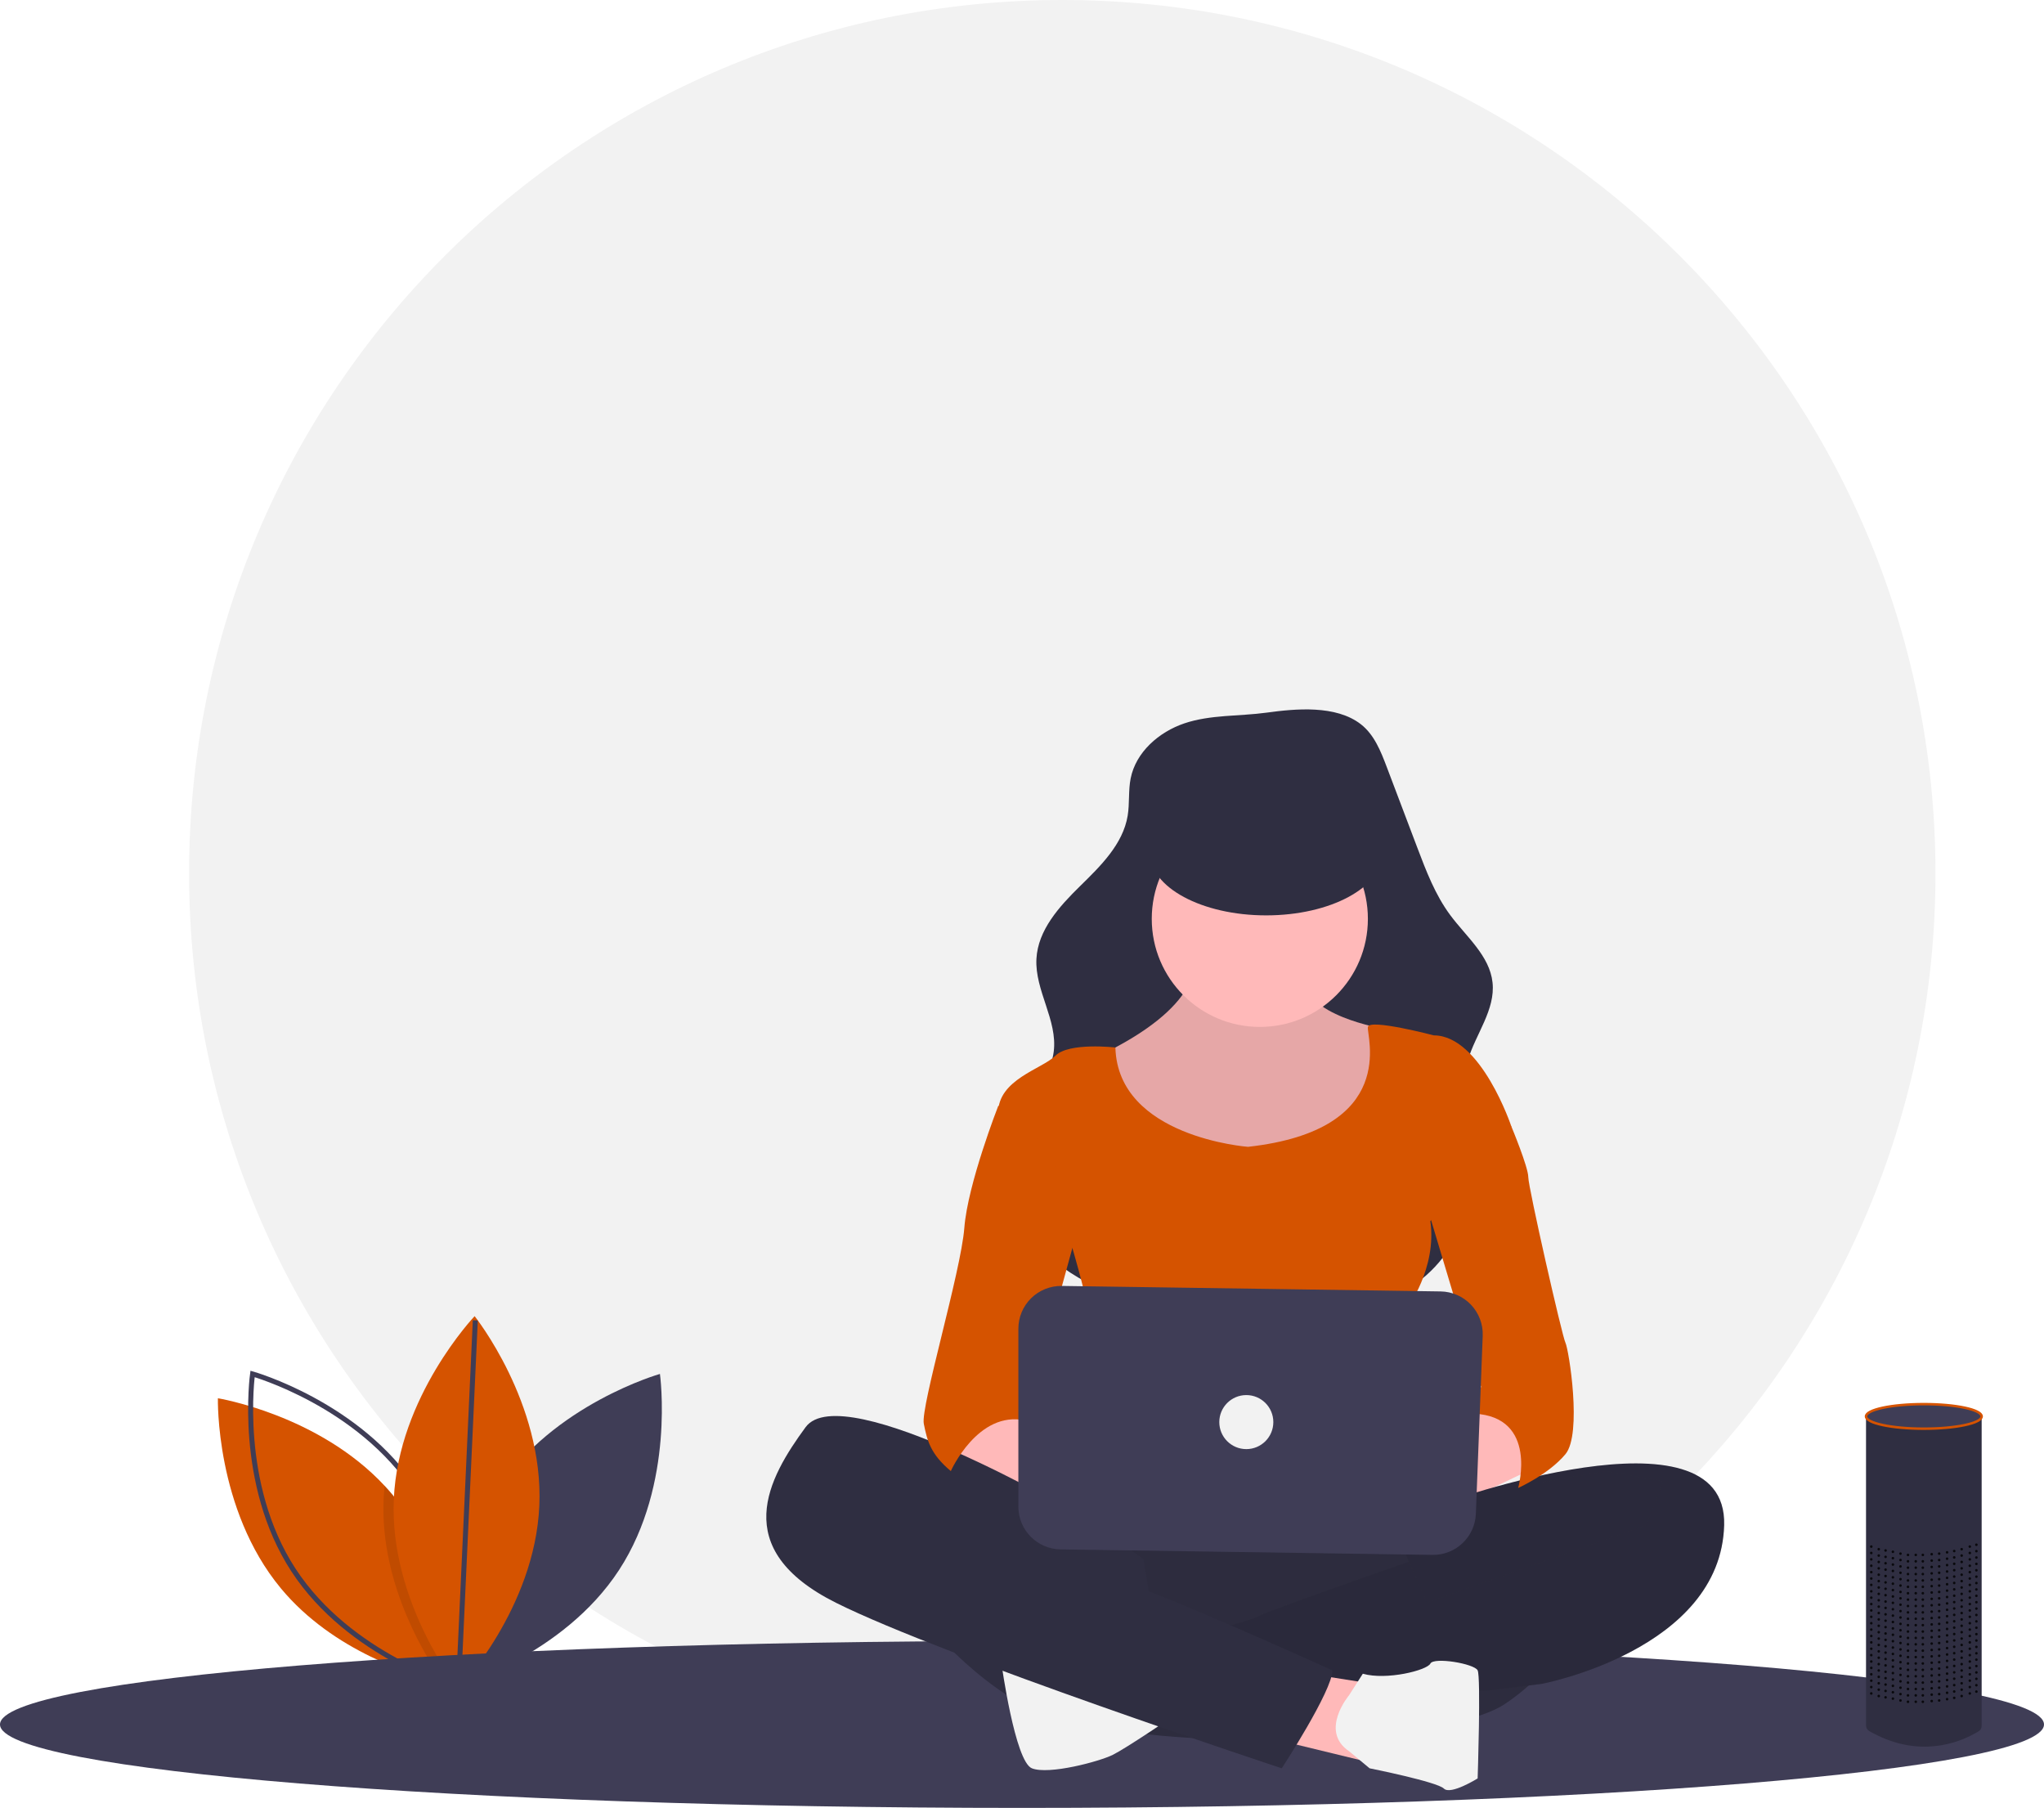
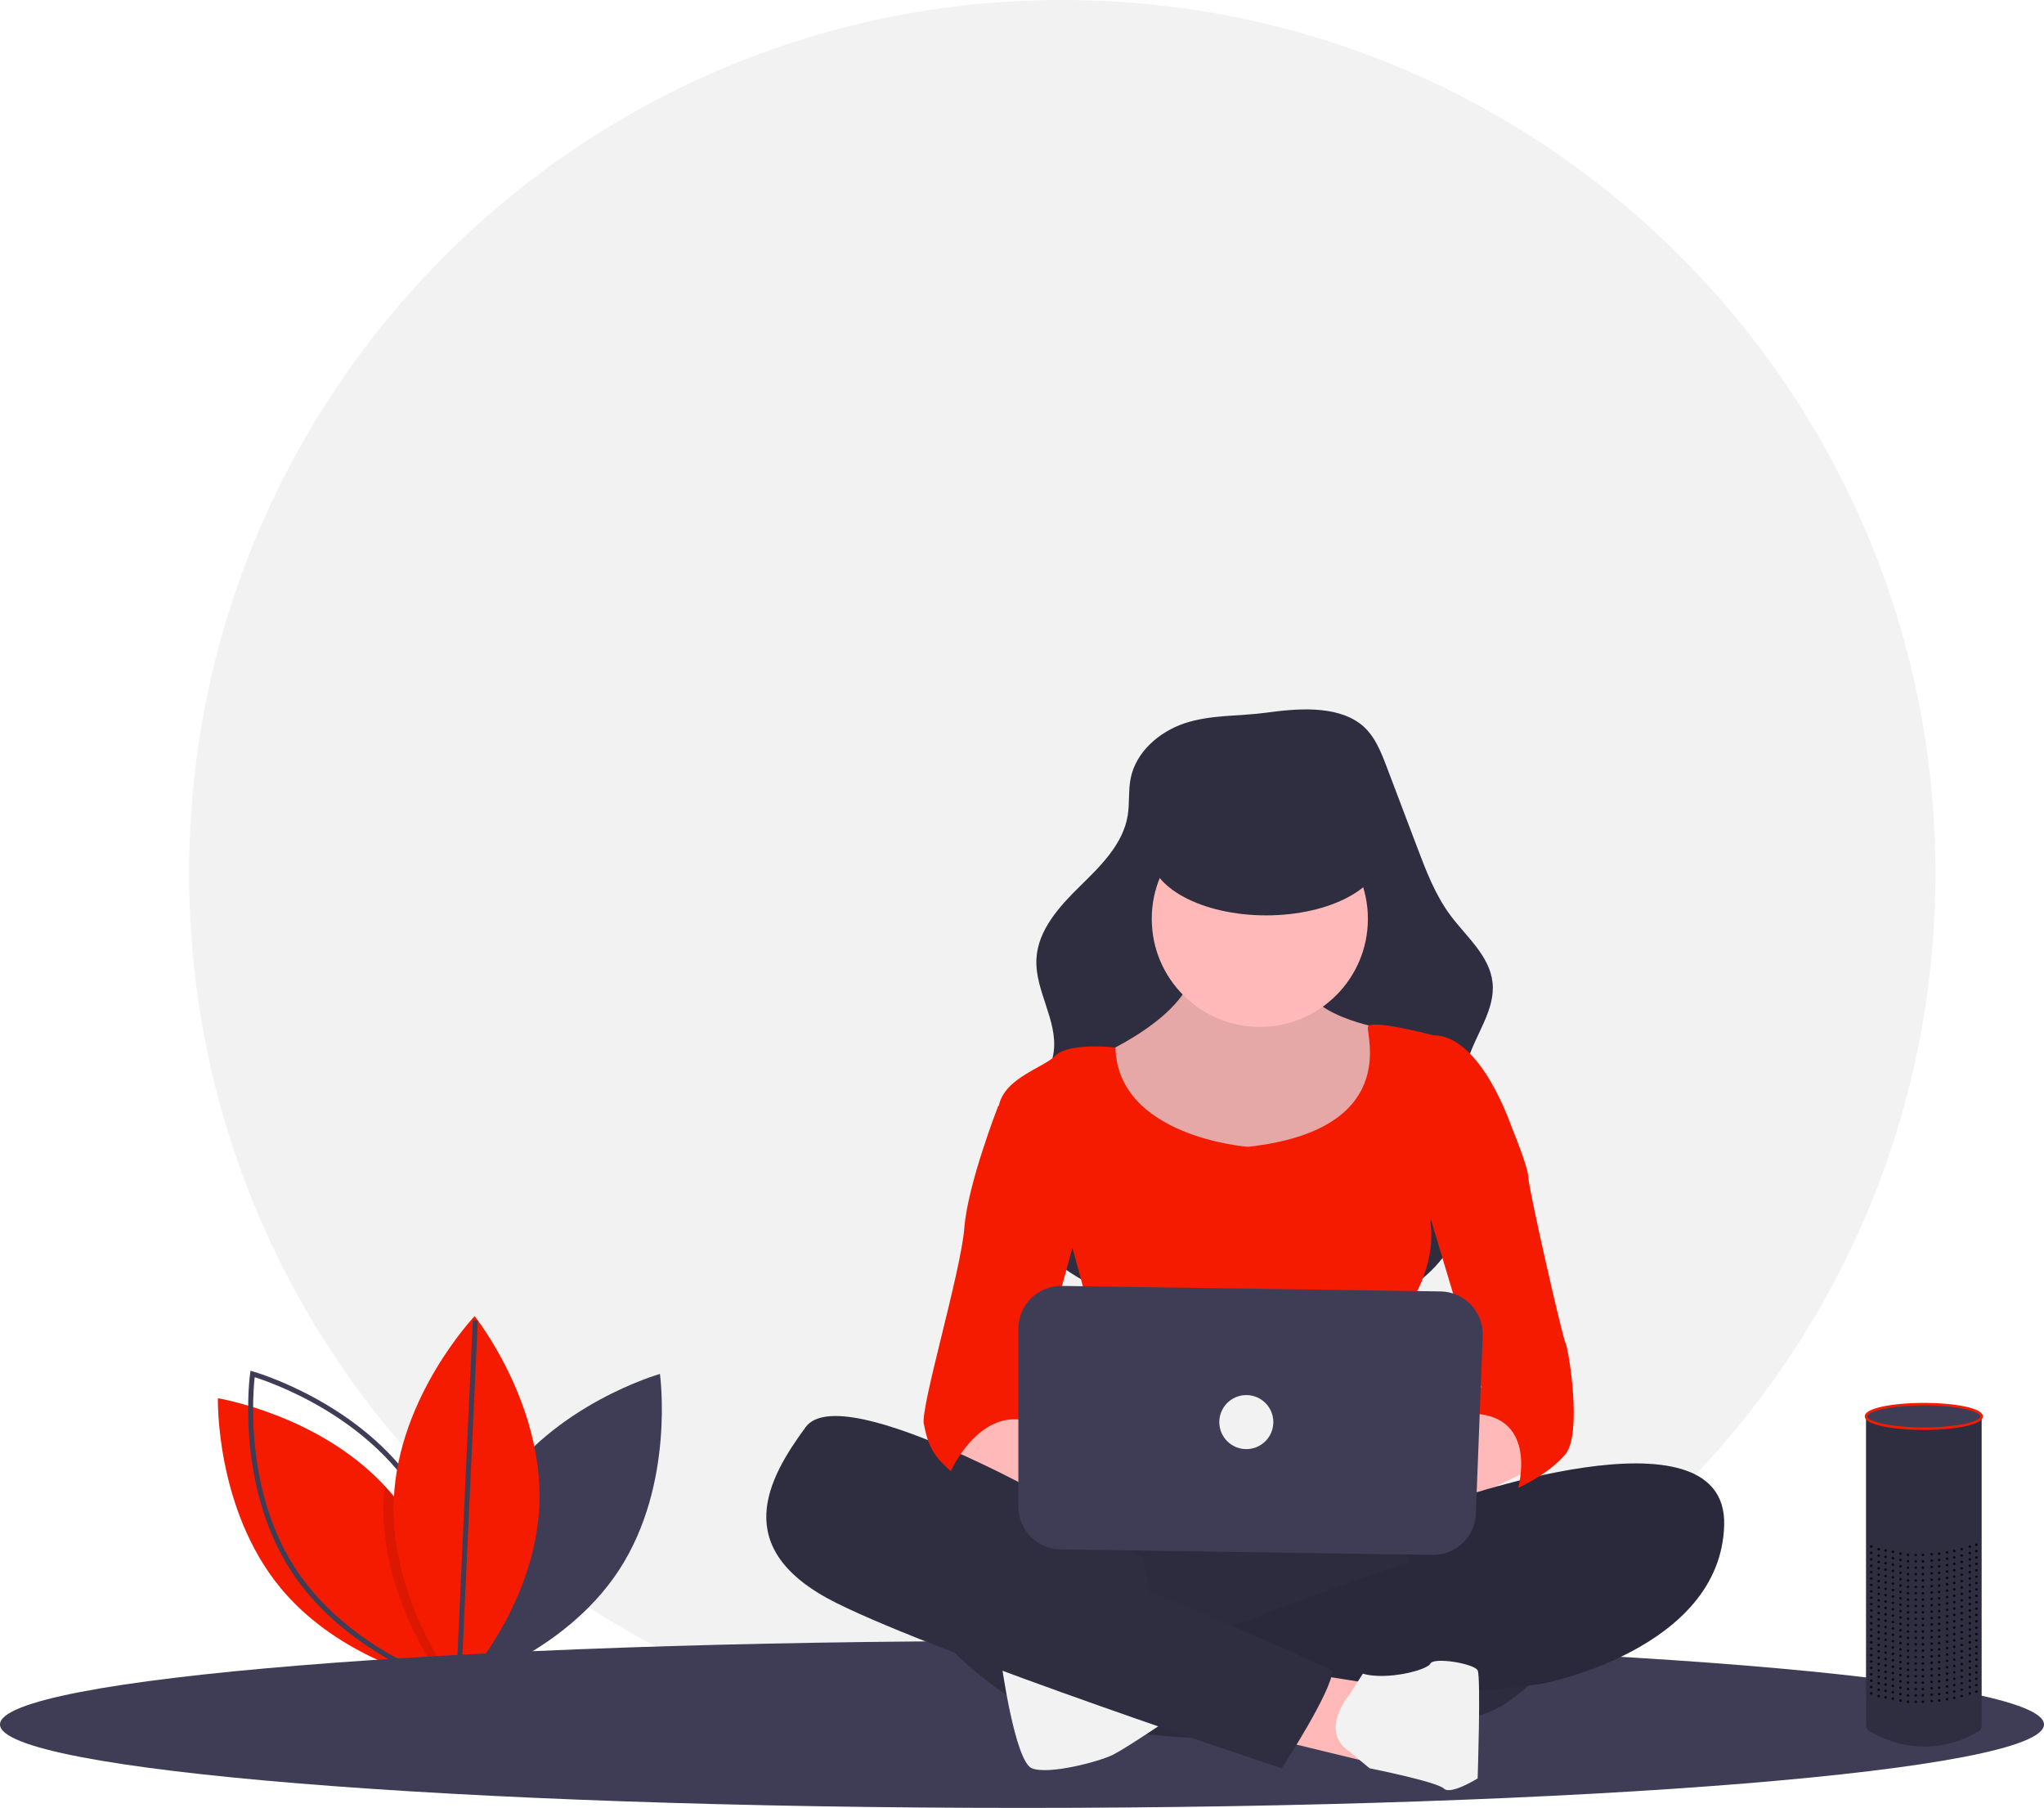
<svg xmlns="http://www.w3.org/2000/svg" id="e4ebe004-ac85-4249-bdf7-a9685d9ba22f" data-name="Layer 1" width="820" height="725.174" viewBox="0 0 820 725.174" version="1.1">
  <defs id="defs2518" />
  <circle cx="426.16" cy="350.304" r="350.304" fill="#f2f2f2" id="circle1681" />
  <path d="M389.416,685.212c-22.565,34.604-16.382,78.617-16.382,78.617s42.768-12.092,65.333-46.697S454.749,638.515,454.749,638.515,411.981,650.608,389.416,685.212Z" transform="translate(-190 -87.41324)" fill="#3f3d56" id="path1683" />
-   <path d="M372.914,763.426s-.549-.088-1.56-.292c-.806-.164-1.917-.397-3.273-.719-12.12-2.858-44.343-12.517-65.41-37.915-26.367-31.802-25.257-76.233-25.257-76.233s40.317,6.551,66.883,35.11q1.727,1.841,3.36,3.816c22.943,27.671,25.082,64.902,25.251,74.106C372.932,762.678,372.914,763.426,372.914,763.426Z" transform="translate(-190 -87.41324)" fill="#f9a826" id="path1685" style="fill:#d55300;fill-opacity:1" />
+   <path d="M372.914,763.426s-.549-.088-1.56-.292c-.806-.164-1.917-.397-3.273-.719-12.12-2.858-44.343-12.517-65.41-37.915-26.367-31.802-25.257-76.233-25.257-76.233s40.317,6.551,66.883,35.11q1.727,1.841,3.36,3.816c22.943,27.671,25.082,64.902,25.251,74.106C372.932,762.678,372.914,763.426,372.914,763.426Z" transform="translate(-190 -87.41324)" fill="#f9a826" id="path1685" style="fill:#f51b01;fill-opacity:1" />
  <path d="M356.652,685.212c22.565,34.604,16.382,78.617,16.382,78.617s-42.768-12.092-65.333-46.697-16.382-78.617-16.382-78.617S334.087,650.608,356.652,685.212Z" transform="translate(-190 -87.41324)" fill="none" stroke="#3f3d56" stroke-miterlimit="10" stroke-width="2" id="path1687" />
  <path d="M372.908,761.299c-.596.719-1.122,1.332-1.554,1.835-.958,1.093-1.502,1.666-1.502,1.666s-.66-.83-1.771-2.384c-6.095-8.497-25.701-38.71-24.188-73.609q.123-2.744.403-5.429,1.727,1.841,3.36,3.816C370.6,714.864,372.739,752.095,372.908,761.299Z" transform="translate(-190 -87.41324)" opacity="0.1" id="path1689" />
-   <path d="M406.366,691.33C404.583,732.603,373.945,764.8,373.945,764.8s-27.746-34.72-25.962-75.993,32.421-73.47,32.421-73.47S408.15,650.057,406.366,691.33Z" transform="translate(-190 -87.41324)" fill="#f9a826" id="path1691" style="fill:#d55300;fill-opacity:1" />
+   <path d="M406.366,691.33C404.583,732.603,373.945,764.8,373.945,764.8s-27.746-34.72-25.962-75.993,32.421-73.47,32.421-73.47S408.15,650.057,406.366,691.33Z" transform="translate(-190 -87.41324)" fill="#f9a826" id="path1691" style="fill:#f51b01;fill-opacity:1" />
  <line x1="183.945" y1="676.218" x2="190.681" y2="529.608" fill="none" stroke="#3f3d56" stroke-miterlimit="10" stroke-width="2" id="line1693" />
  <ellipse cx="410" cy="691.704" rx="410" ry="33.469" fill="#3f3d56" id="ellipse1695" />
  <path d="M665.161,377.554c-10.222,3.452-19.482,11.526-21.575,22.11-.97,4.906-.375,10.006-1.192,14.94-1.894,11.443-10.876,20.182-19.161,28.3s-16.84,17.55-17.445,29.132c-.662,12.684,8.536,24.566,6.945,37.167-1.849,14.639-17.312,24.126-21.134,38.378-2.552,9.517.575,19.768,5.721,28.171,9.806,16.012,26.566,26.883,44.415,32.711s36.858,7.054,55.633,7.25c22.861.24,47.682-1.723,64.858-16.811a51.959,51.959,0,0,0,17.249-33.826c1.632-17.477-5.663-35.536-.631-52.352,3.167-10.583,11.108-20.249,9.922-31.232-1.159-10.739-10.538-18.351-16.972-27.026-6.008-8.1-9.653-17.666-13.226-27.097L746.345,395.101c-2.403-6.343-5.042-13.015-10.397-17.178-10.026-7.794-26.147-6.263-37.871-4.655C687.201,374.759,675.62,374.022,665.161,377.554Z" transform="translate(-190 -87.41324)" fill="#2f2e41" id="path1697" />
  <path d="M668.99,471.55s5.419,17.612-35.224,37.934,4.064,41.998,4.064,41.998l47.417,10.838s48.772-6.774,54.191-14.902,14.902-35.224,12.193-39.288A63.342,63.342,0,0,0,744.857,500s-32.515-5.419-31.16-20.322S668.99,471.55,668.99,471.55Z" transform="translate(-190 -87.41324)" fill="#ffb9b9" id="path1699" />
  <path d="M668.99,471.55s5.419,17.612-35.224,37.934,4.064,41.998,4.064,41.998l47.417,10.838s48.772-6.774,54.191-14.902,14.902-35.224,12.193-39.288A63.342,63.342,0,0,0,744.857,500s-32.515-5.419-31.16-20.322S668.99,471.55,668.99,471.55Z" transform="translate(-190 -87.41324)" opacity="0.1" id="path1701" />
  <circle cx="505.408" cy="368.557" r="43.353" fill="#ffb9b9" id="circle1703" />
-   <path d="M690.666,547.417s-52.211-3.818-53.201-39.843c0,0-18.602-2.155-24.021,3.264s-23.031,9.483-23.031,23.031,29.805,54.191,29.805,54.191,16.257,54.191,9.483,63.674-8.129,33.869-8.129,33.869,67.739-5.419,78.577,0,54.191,5.419,56.9,0S754.34,612.446,754.34,612.446s12.193-16.257,9.483-35.224l32.514-37.934s-12.193-36.579-31.16-36.579c0,0-25.741-6.774-26.418-3.387S751.631,540.643,690.666,547.417Z" transform="translate(-190 -87.41324)" fill="#f9a826" id="path1705" style="fill:#d55300;fill-opacity:1" />
+   <path d="M690.666,547.417s-52.211-3.818-53.201-39.843c0,0-18.602-2.155-24.021,3.264s-23.031,9.483-23.031,23.031,29.805,54.191,29.805,54.191,16.257,54.191,9.483,63.674-8.129,33.869-8.129,33.869,67.739-5.419,78.577,0,54.191,5.419,56.9,0S754.34,612.446,754.34,612.446s12.193-16.257,9.483-35.224l32.514-37.934s-12.193-36.579-31.16-36.579c0,0-25.741-6.774-26.418-3.387S751.631,540.643,690.666,547.417Z" transform="translate(-190 -87.41324)" fill="#f9a826" id="path1705" style="fill:#f51b01;fill-opacity:1" />
  <path d="M568.737,666.637s12.193,18.967,43.353,23.031,36.579-6.774,33.869-9.483-35.224-14.902-35.224-14.902l-18.967-14.902Z" transform="translate(-190 -87.41324)" fill="#ffb9b9" id="path1707" />
  <path d="M790.919,650.38,755.695,670.701s-46.062-2.71-28.45,10.838,50.127,8.129,50.127,8.129l31.16-14.902Z" transform="translate(-190 -87.41324)" fill="#ffb9b9" id="path1709" />
  <path d="M614.799,685.604s-32.515,79.931,6.774,92.124,147.67,9.483,172.056-6.774,31.16-37.934,27.095-44.707-31.16-25.741-50.127-27.095S614.799,685.604,614.799,685.604Z" transform="translate(-190 -87.41324)" fill="#2f2e41" id="path1711" />
  <path d="M614.799,685.604s-32.515,79.931,6.774,92.124,147.67,9.483,172.056-6.774,31.16-37.934,27.095-44.707-31.16-25.741-50.127-27.095S614.799,685.604,614.799,685.604Z" transform="translate(-190 -87.41324)" opacity="0.05" id="path1713" />
  <path d="M768.277,690.57s114.767-41.545,113.412,8.582-73.158,63.674-73.158,63.674l-21.676,2.71L667.635,769.599s4.064-21.676-5.419-24.386c0,0,31.16-8.129,32.515-9.483s78.577-28.45,83.996-29.805,21.676-12.193,33.869-10.838c0,0,13.548-10.838,28.45-8.129L799.048,689.668Z" transform="translate(-190 -87.41324)" fill="#2f2e41" id="path1715" />
  <path d="M768.277,690.57s114.767-41.545,113.412,8.582-73.158,63.674-73.158,63.674l-21.676,2.71L667.635,769.599s4.064-21.676-5.419-24.386c0,0,31.16-8.129,32.515-9.483s78.577-28.45,83.996-29.805,21.676-12.193,33.869-10.838c0,0,13.548-10.838,28.45-8.129L799.048,689.668Z" transform="translate(-190 -87.41324)" opacity="0.1" id="path1717" />
  <polygon points="558 609.885 572.469 642.898 660.529 611.738 667.303 594.126 644.272 590.062 597.97 598.19 577.888 603.61 558 609.885" fill="#2f2e41" id="polygon1719" />
  <polygon points="558 609.885 572.469 642.898 660.529 611.738 667.303 594.126 644.272 590.062 597.97 598.19 577.888 603.61 558 609.885" opacity="0.1" id="polygon1721" />
  <path d="M560.608,737.085s25.741,32.515,55.546,40.643,46.062-2.71,46.062-2.71L652.732,737.085l-4.064-24.386-17.612-12.193-35.224-16.257-41.998-13.548s-17.612-2.71-17.612,0,16.257,43.353,16.257,43.353Z" transform="translate(-190 -87.41324)" fill="#2f2e41" id="path1723" />
  <path d="M591.768,754.697s5.419,39.288,12.193,41.998,27.095-2.71,32.514-5.419,23.839-15.211,23.839-15.211S595.832,751.987,591.768,754.697Z" transform="translate(-190 -87.41324)" fill="#f2f2f2" id="path1725" />
  <polygon points="525.052 671.348 550.793 675.412 548.083 706.572 512.18 697.851 525.052 671.348" fill="#ffb9b9" id="polygon1727" />
  <path d="M731.18,767.433s-12.064,14.359.129,22.488l8.129,6.774s27.095,5.419,29.805,8.129,13.548-4.064,13.548-4.064,1.355-40.643,0-43.353-17.612-5.419-18.967-2.71-17.612,6.774-27.095,4.064Z" transform="translate(-190 -87.41324)" fill="#f2f2f2" id="path1729" />
  <path d="M622.928,695.087S528.094,639.541,513.191,659.863s-31.16,48.772,12.193,70.448,178.83,66.384,178.83,66.384,20.322-31.16,20.322-39.288c0,0-71.803-32.515-83.996-35.224s-60.965-33.869-67.739-36.579-16.257-10.838-16.257-10.838Z" transform="translate(-190 -87.41324)" fill="#2f2e41" id="path1731" />
-   <path d="M595.832,527.095l-5.419,4.064s-12.193,31.16-13.548,48.772-17.612,71.803-16.257,78.577,2.71,12.193,10.838,18.967c0,0,10.838-24.386,29.805-20.322l23.031-83.996Z" transform="translate(-190 -87.41324)" fill="#f9a826" id="path1733" style="fill:#d55300;fill-opacity:1" />
-   <path d="M785.5,527.095,796.338,539.288s6.774,16.257,6.774,20.322,13.548,63.674,14.902,66.384,6.774,36.579,0,44.707-18.967,13.548-18.967,13.548,8.129-28.45-17.612-29.805l2.71-10.838-24.386-81.286Z" transform="translate(-190 -87.41324)" fill="#f9a826" id="path1735" style="fill:#d55300;fill-opacity:1" />
+   <path d="M595.832,527.095l-5.419,4.064s-12.193,31.16-13.548,48.772-17.612,71.803-16.257,78.577,2.71,12.193,10.838,18.967c0,0,10.838-24.386,29.805-20.322l23.031-83.996Z" transform="translate(-190 -87.41324)" fill="#f9a826" id="path1733" style="fill:#f51b01;fill-opacity:1" />
+   <path d="M785.5,527.095,796.338,539.288s6.774,16.257,6.774,20.322,13.548,63.674,14.902,66.384,6.774,36.579,0,44.707-18.967,13.548-18.967,13.548,8.129-28.45-17.612-29.805l2.71-10.838-24.386-81.286Z" transform="translate(-190 -87.41324)" fill="#f9a826" id="path1735" style="fill:#f51b01;fill-opacity:1" />
  <path d="M598.542,620.37v71.361A17.157,17.157,0,0,0,615.444,708.885l149.238,2.211a17.157,17.157,0,0,0,17.398-16.495l2.745-71.369a17.157,17.157,0,0,0-16.895-17.814l-151.983-2.203A17.157,17.157,0,0,0,598.542,620.37Z" transform="translate(-190 -87.41324)" fill="#3f3d56" id="path1737" />
  <ellipse cx="507.95" cy="342.039" rx="46.665" ry="25.127" fill="#2f2e41" id="ellipse1739" />
  <circle cx="499.989" cy="570.418" r="10.838" fill="#f2f2f2" id="circle1741" />
  <path d="M984.99,655.635V779.402c0,2.126-1.144,2.43-3.004,3.461-6.274,3.48-21.74,9.68-40.308-.133-1.906-1.007-3.08-1.348-3.08-3.504V656.428S962.19,665.944,984.99,655.635Z" transform="translate(-190 -87.41324)" fill="#2f2e41" id="path1743" />
-   <ellipse cx="771.794" cy="568.138" rx="23.196" ry="4.926" stroke-miterlimit="10" id="ellipse1745" stroke="#f9a826" fill="#3f3d56" style="stroke:#d55300;stroke-opacity:1" />
+   <ellipse cx="771.794" cy="568.138" rx="23.196" ry="4.926" stroke-miterlimit="10" id="ellipse1745" stroke="#f9a826" fill="#3f3d56" style="stroke:#f51b01;stroke-opacity:1" />
  <g opacity="0.8" id="g1777">
    <circle cx="792.877" cy="619.616" r="0.52" id="circle1747" />
    <circle cx="790.235" cy="620.355" r="0.52" id="circle1749" />
    <circle cx="786.971" cy="621.395" r="0.52" id="circle1751" />
    <circle cx="781.118" cy="622.656" r="0.52" id="circle1753" />
    <circle cx="774.948" cy="623.403" r="0.52" id="circle1755" />
    <circle cx="768.557" cy="623.697" r="0.52" id="circle1757" />
    <circle cx="759.384" cy="622.436" r="0.52" id="circle1759" />
    <circle cx="762.423" cy="623.177" r="0.52" id="circle1761" />
    <circle cx="753.707" cy="621.395" r="0.52" id="circle1763" />
    <circle cx="756.441" cy="621.916" r="0.52" id="circle1765" />
    <circle cx="750.71" cy="620.355" r="0.52" id="circle1767" />
    <circle cx="783.982" cy="622.136" r="0.52" id="circle1769" />
    <circle cx="777.944" cy="623.177" r="0.52" id="circle1771" />
    <circle cx="771.391" cy="623.697" r="0.52" id="circle1773" />
    <circle cx="765.43" cy="623.697" r="0.52" id="circle1775" />
  </g>
  <g opacity="0.8" id="g1809">
    <circle cx="792.877" cy="622.177" r="0.52" id="circle1779" />
    <circle cx="790.235" cy="622.916" r="0.52" id="circle1781" />
    <circle cx="786.971" cy="623.956" r="0.52" id="circle1783" />
    <circle cx="781.118" cy="625.217" r="0.52" id="circle1785" />
    <circle cx="774.948" cy="625.964" r="0.52" id="circle1787" />
    <circle cx="768.557" cy="626.258" r="0.52" id="circle1789" />
    <circle cx="759.384" cy="624.997" r="0.52" id="circle1791" />
    <circle cx="762.423" cy="625.738" r="0.52" id="circle1793" />
    <circle cx="753.707" cy="623.956" r="0.52" id="circle1795" />
    <circle cx="756.441" cy="624.477" r="0.52" id="circle1797" />
    <circle cx="750.71" cy="622.916" r="0.52" id="circle1799" />
    <circle cx="783.982" cy="624.697" r="0.52" id="circle1801" />
    <circle cx="777.944" cy="625.738" r="0.52" id="circle1803" />
    <circle cx="771.391" cy="626.258" r="0.52" id="circle1805" />
    <circle cx="765.43" cy="626.258" r="0.52" id="circle1807" />
  </g>
  <g opacity="0.8" id="g1841">
    <circle cx="792.877" cy="624.738" r="0.52" id="circle1811" />
    <circle cx="790.235" cy="625.477" r="0.52" id="circle1813" />
    <circle cx="786.971" cy="626.517" r="0.52" id="circle1815" />
    <circle cx="781.118" cy="627.778" r="0.52" id="circle1817" />
    <circle cx="774.948" cy="628.525" r="0.52" id="circle1819" />
    <circle cx="768.557" cy="628.819" r="0.52" id="circle1821" />
    <circle cx="759.384" cy="627.558" r="0.52" id="circle1823" />
    <circle cx="762.423" cy="628.299" r="0.52" id="circle1825" />
    <circle cx="753.707" cy="626.517" r="0.52" id="circle1827" />
    <circle cx="756.441" cy="627.038" r="0.52" id="circle1829" />
    <circle cx="750.71" cy="625.477" r="0.52" id="circle1831" />
    <circle cx="783.982" cy="627.258" r="0.52" id="circle1833" />
    <circle cx="777.944" cy="628.299" r="0.52" id="circle1835" />
    <circle cx="771.391" cy="628.819" r="0.52" id="circle1837" />
    <circle cx="765.43" cy="628.819" r="0.52" id="circle1839" />
  </g>
  <g opacity="0.8" id="g1873">
    <circle cx="792.877" cy="627.299" r="0.52" id="circle1843" />
    <circle cx="790.235" cy="628.038" r="0.52" id="circle1845" />
    <circle cx="786.971" cy="629.079" r="0.52" id="circle1847" />
    <circle cx="781.118" cy="630.339" r="0.52" id="circle1849" />
    <circle cx="774.948" cy="631.087" r="0.52" id="circle1851" />
    <circle cx="768.557" cy="631.38" r="0.52" id="circle1853" />
    <circle cx="759.384" cy="630.119" r="0.52" id="circle1855" />
    <circle cx="762.423" cy="630.86" r="0.52" id="circle1857" />
    <circle cx="753.707" cy="629.079" r="0.52" id="circle1859" />
    <circle cx="756.441" cy="629.599" r="0.52" id="circle1861" />
    <circle cx="750.71" cy="628.038" r="0.52" id="circle1863" />
    <circle cx="783.982" cy="629.819" r="0.52" id="circle1865" />
    <circle cx="777.944" cy="630.86" r="0.52" id="circle1867" />
    <circle cx="771.391" cy="631.38" r="0.52" id="circle1869" />
    <circle cx="765.43" cy="631.38" r="0.52" id="circle1871" />
  </g>
  <g opacity="0.8" id="g1905">
    <circle cx="792.877" cy="629.86" r="0.52" id="circle1875" />
    <circle cx="790.235" cy="630.599" r="0.52" id="circle1877" />
    <circle cx="786.971" cy="631.64" r="0.52" id="circle1879" />
    <circle cx="781.118" cy="632.9" r="0.52" id="circle1881" />
    <circle cx="774.948" cy="633.648" r="0.52" id="circle1883" />
    <circle cx="768.557" cy="633.941" r="0.52" id="circle1885" />
    <circle cx="759.384" cy="632.68" r="0.52" id="circle1887" />
    <circle cx="762.423" cy="633.421" r="0.52" id="circle1889" />
    <circle cx="753.707" cy="631.64" r="0.52" id="circle1891" />
    <circle cx="756.441" cy="632.16" r="0.52" id="circle1893" />
    <circle cx="750.71" cy="630.599" r="0.52" id="circle1895" />
    <circle cx="783.982" cy="632.38" r="0.52" id="circle1897" />
    <circle cx="777.944" cy="633.421" r="0.52" id="circle1899" />
    <circle cx="771.391" cy="633.941" r="0.52" id="circle1901" />
    <circle cx="765.43" cy="633.941" r="0.52" id="circle1903" />
  </g>
  <g opacity="0.8" id="g1937">
    <circle cx="792.877" cy="632.421" r="0.52" id="circle1907" />
    <circle cx="790.235" cy="633.16" r="0.52" id="circle1909" />
    <circle cx="786.971" cy="634.201" r="0.52" id="circle1911" />
    <circle cx="781.118" cy="635.461" r="0.52" id="circle1913" />
    <circle cx="774.948" cy="636.209" r="0.52" id="circle1915" />
    <circle cx="768.557" cy="636.502" r="0.52" id="circle1917" />
    <circle cx="759.384" cy="635.241" r="0.52" id="circle1919" />
    <circle cx="762.423" cy="635.982" r="0.52" id="circle1921" />
    <circle cx="753.707" cy="634.201" r="0.52" id="circle1923" />
    <circle cx="756.441" cy="634.721" r="0.52" id="circle1925" />
    <circle cx="750.71" cy="633.16" r="0.52" id="circle1927" />
    <circle cx="783.982" cy="634.941" r="0.52" id="circle1929" />
    <circle cx="777.944" cy="635.982" r="0.52" id="circle1931" />
    <circle cx="771.391" cy="636.502" r="0.52" id="circle1933" />
    <circle cx="765.43" cy="636.502" r="0.52" id="circle1935" />
  </g>
  <g opacity="0.8" id="g1969">
    <circle cx="792.877" cy="634.982" r="0.52" id="circle1939" />
    <circle cx="790.235" cy="635.721" r="0.52" id="circle1941" />
    <circle cx="786.971" cy="636.762" r="0.52" id="circle1943" />
    <circle cx="781.118" cy="638.022" r="0.52" id="circle1945" />
    <circle cx="774.948" cy="638.77" r="0.52" id="circle1947" />
    <circle cx="768.557" cy="639.063" r="0.52" id="circle1949" />
    <circle cx="759.384" cy="637.802" r="0.52" id="circle1951" />
    <circle cx="762.423" cy="638.543" r="0.52" id="circle1953" />
    <circle cx="753.707" cy="636.762" r="0.52" id="circle1955" />
    <circle cx="756.441" cy="637.282" r="0.52" id="circle1957" />
    <circle cx="750.71" cy="635.721" r="0.52" id="circle1959" />
    <circle cx="783.982" cy="637.502" r="0.52" id="circle1961" />
    <circle cx="777.944" cy="638.543" r="0.52" id="circle1963" />
    <circle cx="771.391" cy="639.063" r="0.52" id="circle1965" />
    <circle cx="765.43" cy="639.063" r="0.52" id="circle1967" />
  </g>
  <g opacity="0.8" id="g2001">
    <circle cx="792.877" cy="637.543" r="0.52" id="circle1971" />
    <circle cx="790.235" cy="638.282" r="0.52" id="circle1973" />
    <circle cx="786.971" cy="639.323" r="0.52" id="circle1975" />
    <circle cx="781.118" cy="640.583" r="0.52" id="circle1977" />
    <circle cx="774.948" cy="641.331" r="0.52" id="circle1979" />
    <circle cx="768.557" cy="641.624" r="0.52" id="circle1981" />
    <circle cx="759.384" cy="640.363" r="0.52" id="circle1983" />
    <circle cx="762.423" cy="641.104" r="0.52" id="circle1985" />
    <circle cx="753.707" cy="639.323" r="0.52" id="circle1987" />
    <circle cx="756.441" cy="639.843" r="0.52" id="circle1989" />
    <circle cx="750.71" cy="638.282" r="0.52" id="circle1991" />
    <circle cx="783.982" cy="640.063" r="0.52" id="circle1993" />
    <circle cx="777.944" cy="641.104" r="0.52" id="circle1995" />
    <circle cx="771.391" cy="641.624" r="0.52" id="circle1997" />
    <circle cx="765.43" cy="641.624" r="0.52" id="circle1999" />
  </g>
  <g opacity="0.8" id="g2033">
    <circle cx="792.877" cy="640.104" r="0.52" id="circle2003" />
    <circle cx="790.235" cy="640.843" r="0.52" id="circle2005" />
    <circle cx="786.971" cy="641.884" r="0.52" id="circle2007" />
    <circle cx="781.118" cy="643.144" r="0.52" id="circle2009" />
    <circle cx="774.948" cy="643.892" r="0.52" id="circle2011" />
    <circle cx="768.557" cy="644.185" r="0.52" id="circle2013" />
    <circle cx="759.384" cy="642.924" r="0.52" id="circle2015" />
    <circle cx="762.423" cy="643.665" r="0.52" id="circle2017" />
    <circle cx="753.707" cy="641.884" r="0.52" id="circle2019" />
    <circle cx="756.441" cy="642.404" r="0.52" id="circle2021" />
    <circle cx="750.71" cy="640.843" r="0.52" id="circle2023" />
    <circle cx="783.982" cy="642.624" r="0.52" id="circle2025" />
    <circle cx="777.944" cy="643.665" r="0.52" id="circle2027" />
    <circle cx="771.391" cy="644.185" r="0.52" id="circle2029" />
    <circle cx="765.43" cy="644.185" r="0.52" id="circle2031" />
  </g>
  <g opacity="0.8" id="g2065">
    <circle cx="792.877" cy="642.665" r="0.52" id="circle2035" />
    <circle cx="790.235" cy="643.404" r="0.52" id="circle2037" />
    <circle cx="786.971" cy="644.445" r="0.52" id="circle2039" />
    <circle cx="781.118" cy="645.706" r="0.52" id="circle2041" />
    <circle cx="774.948" cy="646.453" r="0.52" id="circle2043" />
    <circle cx="768.557" cy="646.746" r="0.52" id="circle2045" />
    <circle cx="759.384" cy="645.485" r="0.52" id="circle2047" />
    <circle cx="762.423" cy="646.226" r="0.52" id="circle2049" />
    <circle cx="753.707" cy="644.445" r="0.52" id="circle2051" />
    <circle cx="756.441" cy="644.965" r="0.52" id="circle2053" />
    <circle cx="750.71" cy="643.404" r="0.52" id="circle2055" />
    <circle cx="783.982" cy="645.185" r="0.52" id="circle2057" />
    <circle cx="777.944" cy="646.226" r="0.52" id="circle2059" />
    <circle cx="771.391" cy="646.746" r="0.52" id="circle2061" />
    <circle cx="765.43" cy="646.746" r="0.52" id="circle2063" />
  </g>
  <g opacity="0.8" id="g2097">
    <circle cx="792.877" cy="645.226" r="0.52" id="circle2067" />
    <circle cx="790.235" cy="645.965" r="0.52" id="circle2069" />
    <circle cx="786.971" cy="647.006" r="0.52" id="circle2071" />
    <circle cx="781.118" cy="648.267" r="0.52" id="circle2073" />
    <circle cx="774.948" cy="649.014" r="0.52" id="circle2075" />
    <circle cx="768.557" cy="649.307" r="0.52" id="circle2077" />
    <circle cx="759.384" cy="648.046" r="0.52" id="circle2079" />
    <circle cx="762.423" cy="648.787" r="0.52" id="circle2081" />
    <circle cx="753.707" cy="647.006" r="0.52" id="circle2083" />
    <circle cx="756.441" cy="647.526" r="0.52" id="circle2085" />
    <circle cx="750.71" cy="645.965" r="0.52" id="circle2087" />
    <circle cx="783.982" cy="647.746" r="0.52" id="circle2089" />
    <circle cx="777.944" cy="648.787" r="0.52" id="circle2091" />
    <circle cx="771.391" cy="649.307" r="0.52" id="circle2093" />
    <circle cx="765.43" cy="649.307" r="0.52" id="circle2095" />
  </g>
  <g opacity="0.8" id="g2129">
    <circle cx="792.877" cy="647.787" r="0.52" id="circle2099" />
    <circle cx="790.235" cy="648.526" r="0.52" id="circle2101" />
    <circle cx="786.971" cy="649.567" r="0.52" id="circle2103" />
    <circle cx="781.118" cy="650.828" r="0.52" id="circle2105" />
    <circle cx="774.948" cy="651.575" r="0.52" id="circle2107" />
    <circle cx="768.557" cy="651.868" r="0.52" id="circle2109" />
    <circle cx="759.384" cy="650.607" r="0.52" id="circle2111" />
    <circle cx="762.423" cy="651.348" r="0.52" id="circle2113" />
    <circle cx="753.707" cy="649.567" r="0.52" id="circle2115" />
    <circle cx="756.441" cy="650.087" r="0.52" id="circle2117" />
    <circle cx="750.71" cy="648.526" r="0.52" id="circle2119" />
    <circle cx="783.982" cy="650.307" r="0.52" id="circle2121" />
    <circle cx="777.944" cy="651.348" r="0.52" id="circle2123" />
    <circle cx="771.391" cy="651.868" r="0.52" id="circle2125" />
    <circle cx="765.43" cy="651.868" r="0.52" id="circle2127" />
  </g>
  <g opacity="0.8" id="g2161">
    <circle cx="792.877" cy="650.348" r="0.52" id="circle2131" />
    <circle cx="790.235" cy="651.087" r="0.52" id="circle2133" />
    <circle cx="786.971" cy="652.128" r="0.52" id="circle2135" />
    <circle cx="781.118" cy="653.389" r="0.52" id="circle2137" />
    <circle cx="774.948" cy="654.136" r="0.52" id="circle2139" />
    <circle cx="768.557" cy="654.429" r="0.52" id="circle2141" />
    <circle cx="759.384" cy="653.168" r="0.52" id="circle2143" />
    <circle cx="762.423" cy="653.909" r="0.52" id="circle2145" />
    <circle cx="753.707" cy="652.128" r="0.52" id="circle2147" />
    <circle cx="756.441" cy="652.648" r="0.52" id="circle2149" />
    <circle cx="750.71" cy="651.087" r="0.52" id="circle2151" />
    <circle cx="783.982" cy="652.868" r="0.52" id="circle2153" />
    <circle cx="777.944" cy="653.909" r="0.52" id="circle2155" />
    <circle cx="771.391" cy="654.429" r="0.52" id="circle2157" />
    <circle cx="765.43" cy="654.429" r="0.52" id="circle2159" />
  </g>
  <g opacity="0.8" id="g2193">
    <circle cx="792.877" cy="652.909" r="0.52" id="circle2163" />
    <circle cx="790.235" cy="653.648" r="0.52" id="circle2165" />
    <circle cx="786.971" cy="654.689" r="0.52" id="circle2167" />
    <circle cx="781.118" cy="655.95" r="0.52" id="circle2169" />
    <circle cx="774.948" cy="656.697" r="0.52" id="circle2171" />
    <circle cx="768.557" cy="656.99" r="0.52" id="circle2173" />
    <circle cx="759.384" cy="655.73" r="0.52" id="circle2175" />
    <circle cx="762.423" cy="656.47" r="0.52" id="circle2177" />
    <circle cx="753.707" cy="654.689" r="0.52" id="circle2179" />
    <circle cx="756.441" cy="655.209" r="0.52" id="circle2181" />
    <circle cx="750.71" cy="653.648" r="0.52" id="circle2183" />
    <circle cx="783.982" cy="655.429" r="0.52" id="circle2185" />
    <circle cx="777.944" cy="656.47" r="0.52" id="circle2187" />
    <circle cx="771.391" cy="656.99" r="0.52" id="circle2189" />
    <circle cx="765.43" cy="656.99" r="0.52" id="circle2191" />
  </g>
  <g opacity="0.8" id="g2225">
    <circle cx="792.877" cy="655.47" r="0.52" id="circle2195" />
    <circle cx="790.235" cy="656.209" r="0.52" id="circle2197" />
    <circle cx="786.971" cy="657.25" r="0.52" id="circle2199" />
    <circle cx="781.118" cy="658.511" r="0.52" id="circle2201" />
    <circle cx="774.948" cy="659.258" r="0.52" id="circle2203" />
    <circle cx="768.557" cy="659.551" r="0.52" id="circle2205" />
    <circle cx="759.384" cy="658.291" r="0.52" id="circle2207" />
    <circle cx="762.423" cy="659.031" r="0.52" id="circle2209" />
    <circle cx="753.707" cy="657.25" r="0.52" id="circle2211" />
    <circle cx="756.441" cy="657.77" r="0.52" id="circle2213" />
    <circle cx="750.71" cy="656.209" r="0.52" id="circle2215" />
    <circle cx="783.982" cy="657.99" r="0.52" id="circle2217" />
    <circle cx="777.944" cy="659.031" r="0.52" id="circle2219" />
    <circle cx="771.391" cy="659.551" r="0.52" id="circle2221" />
    <circle cx="765.43" cy="659.551" r="0.52" id="circle2223" />
  </g>
  <g opacity="0.8" id="g2257">
    <circle cx="792.877" cy="658.031" r="0.52" id="circle2227" />
    <circle cx="790.235" cy="658.77" r="0.52" id="circle2229" />
    <circle cx="786.971" cy="659.811" r="0.52" id="circle2231" />
    <circle cx="781.118" cy="661.072" r="0.52" id="circle2233" />
    <circle cx="774.948" cy="661.819" r="0.52" id="circle2235" />
    <circle cx="768.557" cy="662.112" r="0.52" id="circle2237" />
    <circle cx="759.384" cy="660.852" r="0.52" id="circle2239" />
    <circle cx="762.423" cy="661.592" r="0.52" id="circle2241" />
    <circle cx="753.707" cy="659.811" r="0.52" id="circle2243" />
    <circle cx="756.441" cy="660.331" r="0.52" id="circle2245" />
    <circle cx="750.71" cy="658.77" r="0.52" id="circle2247" />
    <circle cx="783.982" cy="660.551" r="0.52" id="circle2249" />
    <circle cx="777.944" cy="661.592" r="0.52" id="circle2251" />
    <circle cx="771.391" cy="662.112" r="0.52" id="circle2253" />
    <circle cx="765.43" cy="662.112" r="0.52" id="circle2255" />
  </g>
  <g opacity="0.8" id="g2289">
    <circle cx="792.877" cy="660.592" r="0.52" id="circle2259" />
    <circle cx="790.235" cy="661.331" r="0.52" id="circle2261" />
    <circle cx="786.971" cy="662.372" r="0.52" id="circle2263" />
    <circle cx="781.118" cy="663.633" r="0.52" id="circle2265" />
    <circle cx="774.948" cy="664.38" r="0.52" id="circle2267" />
    <circle cx="768.557" cy="664.673" r="0.52" id="circle2269" />
    <circle cx="759.384" cy="663.413" r="0.52" id="circle2271" />
    <circle cx="762.423" cy="664.153" r="0.52" id="circle2273" />
    <circle cx="753.707" cy="662.372" r="0.52" id="circle2275" />
    <circle cx="756.441" cy="662.892" r="0.52" id="circle2277" />
    <circle cx="750.71" cy="661.331" r="0.52" id="circle2279" />
    <circle cx="783.982" cy="663.112" r="0.52" id="circle2281" />
    <circle cx="777.944" cy="664.153" r="0.52" id="circle2283" />
    <circle cx="771.391" cy="664.673" r="0.52" id="circle2285" />
    <circle cx="765.43" cy="664.673" r="0.52" id="circle2287" />
  </g>
  <g opacity="0.8" id="g2321">
    <circle cx="792.877" cy="663.153" r="0.52" id="circle2291" />
    <circle cx="790.235" cy="663.892" r="0.52" id="circle2293" />
    <circle cx="786.971" cy="664.933" r="0.52" id="circle2295" />
    <circle cx="781.118" cy="666.194" r="0.52" id="circle2297" />
    <circle cx="774.948" cy="666.941" r="0.52" id="circle2299" />
    <circle cx="768.557" cy="667.234" r="0.52" id="circle2301" />
    <circle cx="759.384" cy="665.974" r="0.52" id="circle2303" />
    <circle cx="762.423" cy="666.714" r="0.52" id="circle2305" />
    <circle cx="753.707" cy="664.933" r="0.52" id="circle2307" />
    <circle cx="756.441" cy="665.453" r="0.52" id="circle2309" />
    <circle cx="750.71" cy="663.892" r="0.52" id="circle2311" />
    <circle cx="783.982" cy="665.673" r="0.52" id="circle2313" />
    <circle cx="777.944" cy="666.714" r="0.52" id="circle2315" />
    <circle cx="771.391" cy="667.234" r="0.52" id="circle2317" />
    <circle cx="765.43" cy="667.234" r="0.52" id="circle2319" />
  </g>
  <g opacity="0.8" id="g2353">
    <circle cx="792.877" cy="665.714" r="0.52" id="circle2323" />
    <circle cx="790.235" cy="666.453" r="0.52" id="circle2325" />
    <circle cx="786.971" cy="667.494" r="0.52" id="circle2327" />
    <circle cx="781.118" cy="668.755" r="0.52" id="circle2329" />
    <circle cx="774.948" cy="669.502" r="0.52" id="circle2331" />
    <circle cx="768.557" cy="669.796" r="0.52" id="circle2333" />
    <circle cx="759.384" cy="668.535" r="0.52" id="circle2335" />
    <circle cx="762.423" cy="669.275" r="0.52" id="circle2337" />
    <circle cx="753.707" cy="667.494" r="0.52" id="circle2339" />
    <circle cx="756.441" cy="668.014" r="0.52" id="circle2341" />
    <circle cx="750.71" cy="666.453" r="0.52" id="circle2343" />
    <circle cx="783.982" cy="668.234" r="0.52" id="circle2345" />
    <circle cx="777.944" cy="669.275" r="0.52" id="circle2347" />
    <circle cx="771.391" cy="669.796" r="0.52" id="circle2349" />
    <circle cx="765.43" cy="669.796" r="0.52" id="circle2351" />
  </g>
  <g opacity="0.8" id="g2385">
    <circle cx="792.877" cy="668.275" r="0.52" id="circle2355" />
    <circle cx="790.235" cy="669.014" r="0.52" id="circle2357" />
    <circle cx="786.971" cy="670.055" r="0.52" id="circle2359" />
    <circle cx="781.118" cy="671.316" r="0.52" id="circle2361" />
    <circle cx="774.948" cy="672.063" r="0.52" id="circle2363" />
    <circle cx="768.557" cy="672.357" r="0.52" id="circle2365" />
    <circle cx="759.384" cy="671.096" r="0.52" id="circle2367" />
    <circle cx="762.423" cy="671.836" r="0.52" id="circle2369" />
    <circle cx="753.707" cy="670.055" r="0.52" id="circle2371" />
    <circle cx="756.441" cy="670.575" r="0.52" id="circle2373" />
    <circle cx="750.71" cy="669.014" r="0.52" id="circle2375" />
    <circle cx="783.982" cy="670.795" r="0.52" id="circle2377" />
    <circle cx="777.944" cy="671.836" r="0.52" id="circle2379" />
    <circle cx="771.391" cy="672.357" r="0.52" id="circle2381" />
    <circle cx="765.43" cy="672.357" r="0.52" id="circle2383" />
  </g>
  <g opacity="0.8" id="g2417">
    <circle cx="792.877" cy="670.836" r="0.52" id="circle2387" />
    <circle cx="790.235" cy="671.575" r="0.52" id="circle2389" />
    <circle cx="786.971" cy="672.616" r="0.52" id="circle2391" />
    <circle cx="781.118" cy="673.877" r="0.52" id="circle2393" />
    <circle cx="774.948" cy="674.624" r="0.52" id="circle2395" />
    <circle cx="768.557" cy="674.918" r="0.52" id="circle2397" />
    <circle cx="759.384" cy="673.657" r="0.52" id="circle2399" />
    <circle cx="762.423" cy="674.397" r="0.52" id="circle2401" />
    <circle cx="753.707" cy="672.616" r="0.52" id="circle2403" />
    <circle cx="756.441" cy="673.136" r="0.52" id="circle2405" />
    <circle cx="750.71" cy="671.575" r="0.52" id="circle2407" />
    <circle cx="783.982" cy="673.356" r="0.52" id="circle2409" />
    <circle cx="777.944" cy="674.397" r="0.52" id="circle2411" />
    <circle cx="771.391" cy="674.918" r="0.52" id="circle2413" />
    <circle cx="765.43" cy="674.918" r="0.52" id="circle2415" />
  </g>
  <g opacity="0.8" id="g2449">
    <circle cx="792.877" cy="673.397" r="0.52" id="circle2419" />
    <circle cx="790.235" cy="674.136" r="0.52" id="circle2421" />
    <circle cx="786.971" cy="675.177" r="0.52" id="circle2423" />
    <circle cx="781.118" cy="676.438" r="0.52" id="circle2425" />
    <circle cx="774.948" cy="677.185" r="0.52" id="circle2427" />
    <circle cx="768.557" cy="677.479" r="0.52" id="circle2429" />
    <circle cx="759.384" cy="676.218" r="0.52" id="circle2431" />
    <circle cx="762.423" cy="676.958" r="0.52" id="circle2433" />
    <circle cx="753.707" cy="675.177" r="0.52" id="circle2435" />
    <circle cx="756.441" cy="675.697" r="0.52" id="circle2437" />
    <circle cx="750.71" cy="674.136" r="0.52" id="circle2439" />
    <circle cx="783.982" cy="675.917" r="0.52" id="circle2441" />
    <circle cx="777.944" cy="676.958" r="0.52" id="circle2443" />
    <circle cx="771.391" cy="677.479" r="0.52" id="circle2445" />
    <circle cx="765.43" cy="677.479" r="0.52" id="circle2447" />
  </g>
  <g opacity="0.8" id="g2481">
    <circle cx="792.877" cy="675.958" r="0.52" id="circle2451" />
    <circle cx="790.235" cy="676.697" r="0.52" id="circle2453" />
    <circle cx="786.971" cy="677.738" r="0.52" id="circle2455" />
    <circle cx="781.118" cy="678.999" r="0.52" id="circle2457" />
    <circle cx="774.948" cy="679.746" r="0.52" id="circle2459" />
    <circle cx="768.557" cy="680.04" r="0.52" id="circle2461" />
    <circle cx="759.384" cy="678.779" r="0.52" id="circle2463" />
    <circle cx="762.423" cy="679.519" r="0.52" id="circle2465" />
    <circle cx="753.707" cy="677.738" r="0.52" id="circle2467" />
    <circle cx="756.441" cy="678.258" r="0.52" id="circle2469" />
    <circle cx="750.71" cy="676.697" r="0.52" id="circle2471" />
    <circle cx="783.982" cy="678.478" r="0.52" id="circle2473" />
    <circle cx="777.944" cy="679.519" r="0.52" id="circle2475" />
    <circle cx="771.391" cy="680.04" r="0.52" id="circle2477" />
    <circle cx="765.43" cy="680.04" r="0.52" id="circle2479" />
  </g>
  <g opacity="0.8" id="g2513">
    <circle cx="792.877" cy="678.519" r="0.52" id="circle2483" />
    <circle cx="790.235" cy="679.258" r="0.52" id="circle2485" />
    <circle cx="786.971" cy="680.299" r="0.52" id="circle2487" />
    <circle cx="781.118" cy="681.56" r="0.52" id="circle2489" />
    <circle cx="774.948" cy="682.307" r="0.52" id="circle2491" />
    <circle cx="768.557" cy="682.601" r="0.52" id="circle2493" />
    <circle cx="759.384" cy="681.34" r="0.52" id="circle2495" />
    <circle cx="762.423" cy="682.08" r="0.52" id="circle2497" />
    <circle cx="753.707" cy="680.299" r="0.52" id="circle2499" />
    <circle cx="756.441" cy="680.819" r="0.52" id="circle2501" />
    <circle cx="750.71" cy="679.258" r="0.52" id="circle2503" />
    <circle cx="783.982" cy="681.039" r="0.52" id="circle2505" />
    <circle cx="777.944" cy="682.08" r="0.52" id="circle2507" />
    <circle cx="771.391" cy="682.601" r="0.52" id="circle2509" />
    <circle cx="765.43" cy="682.601" r="0.52" id="circle2511" />
  </g>
</svg>
